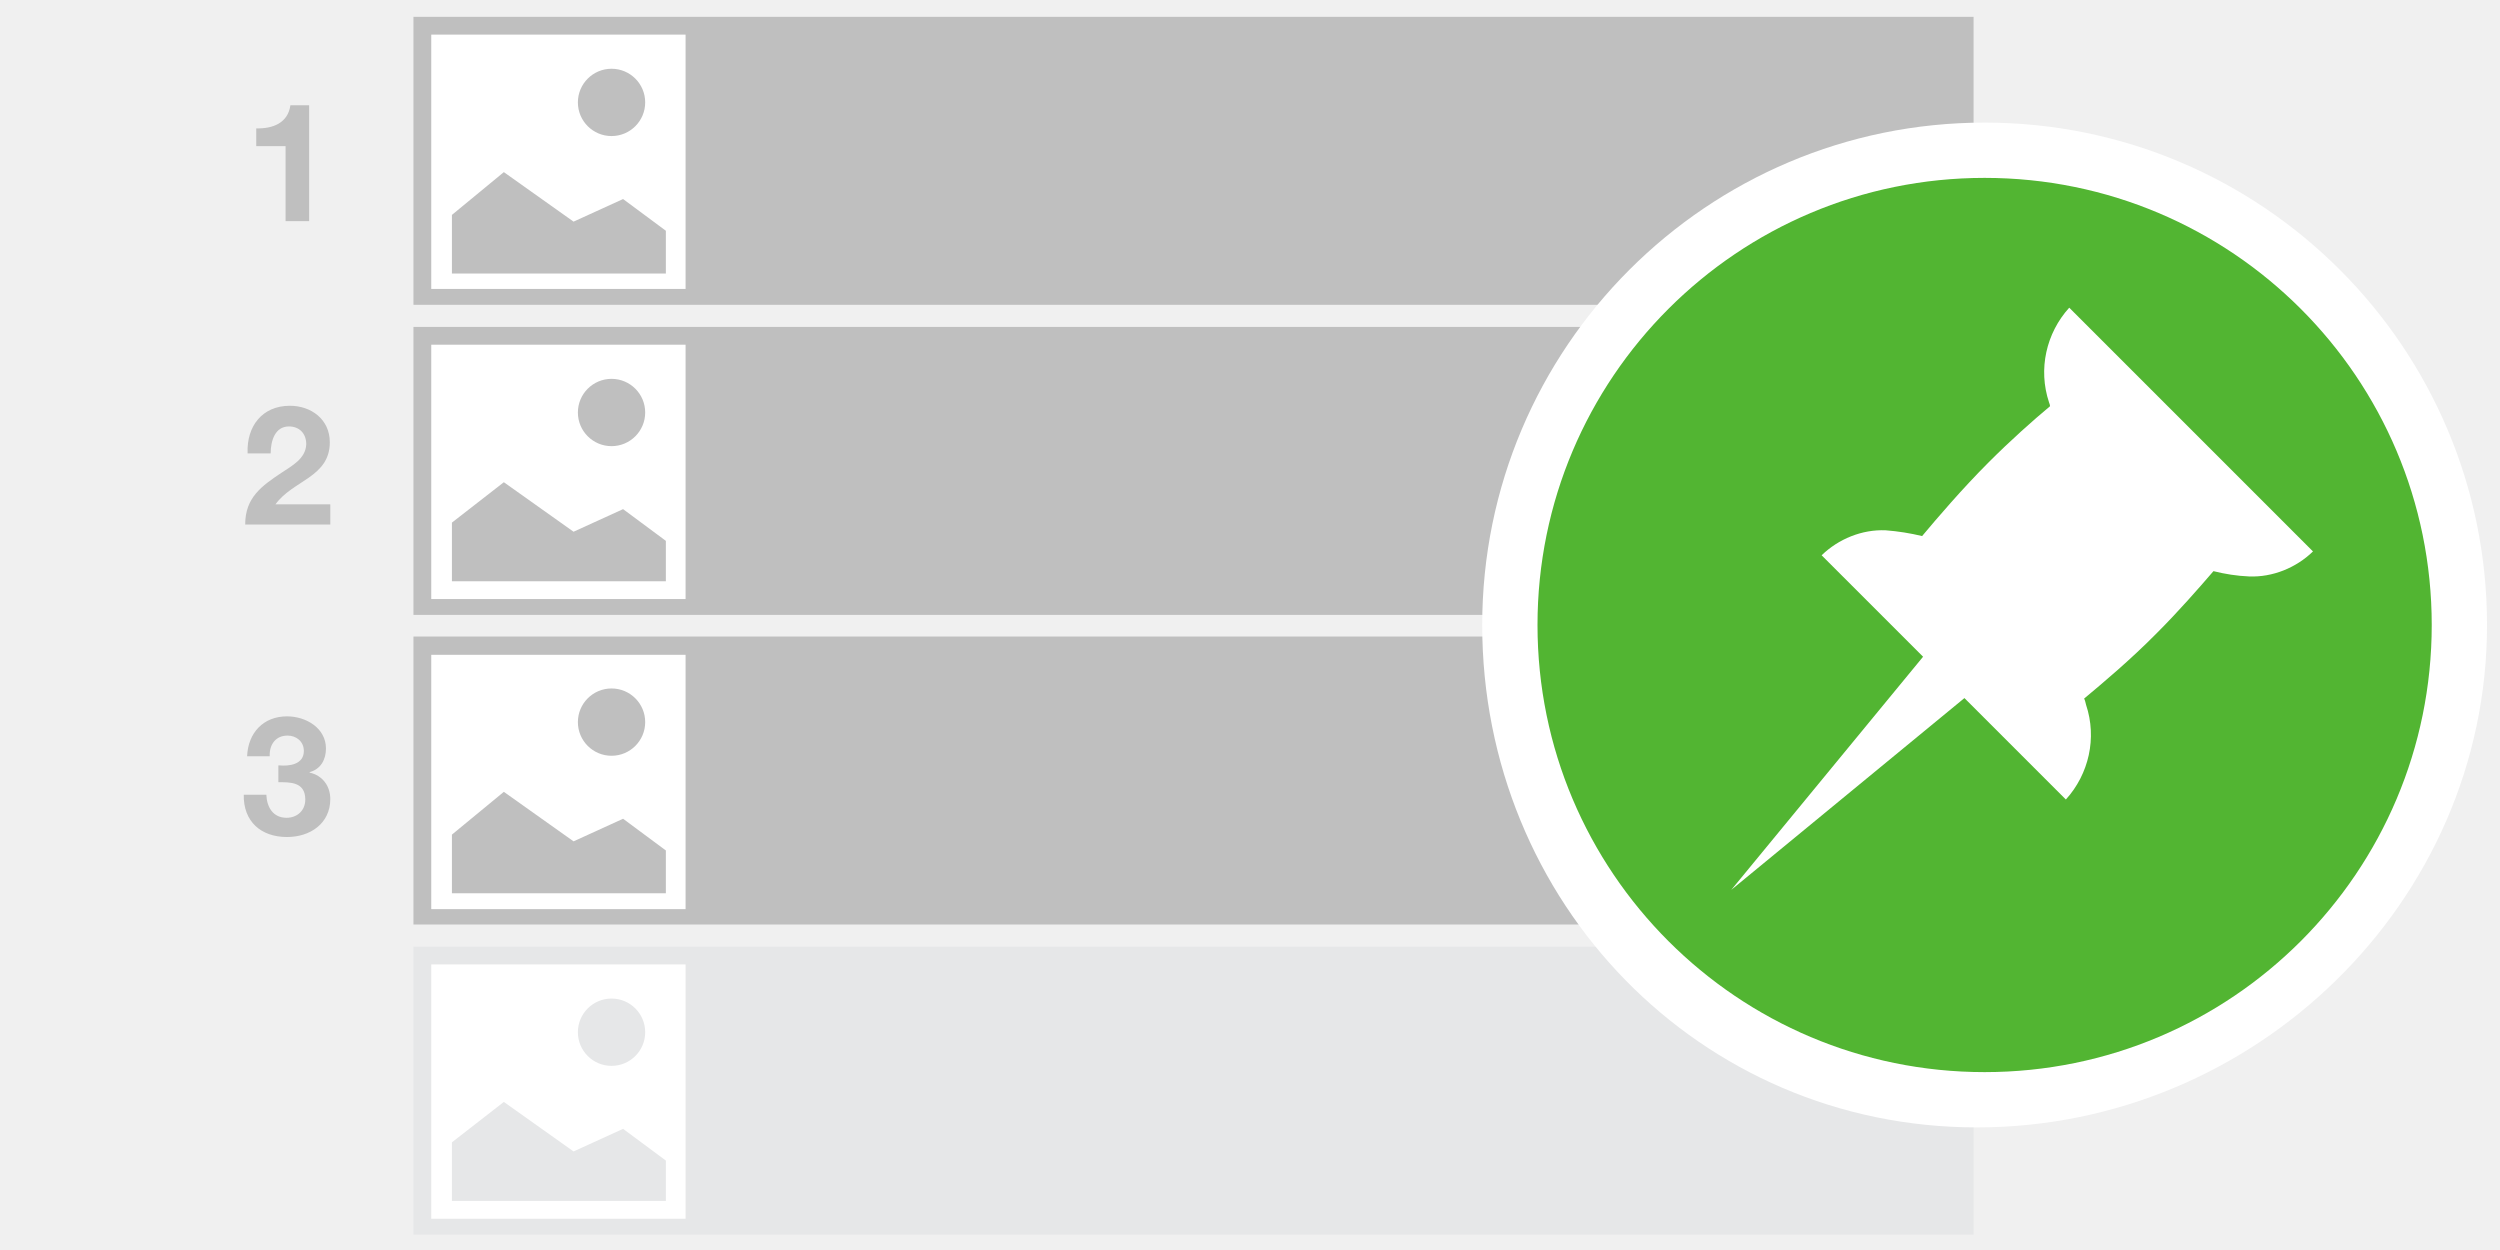
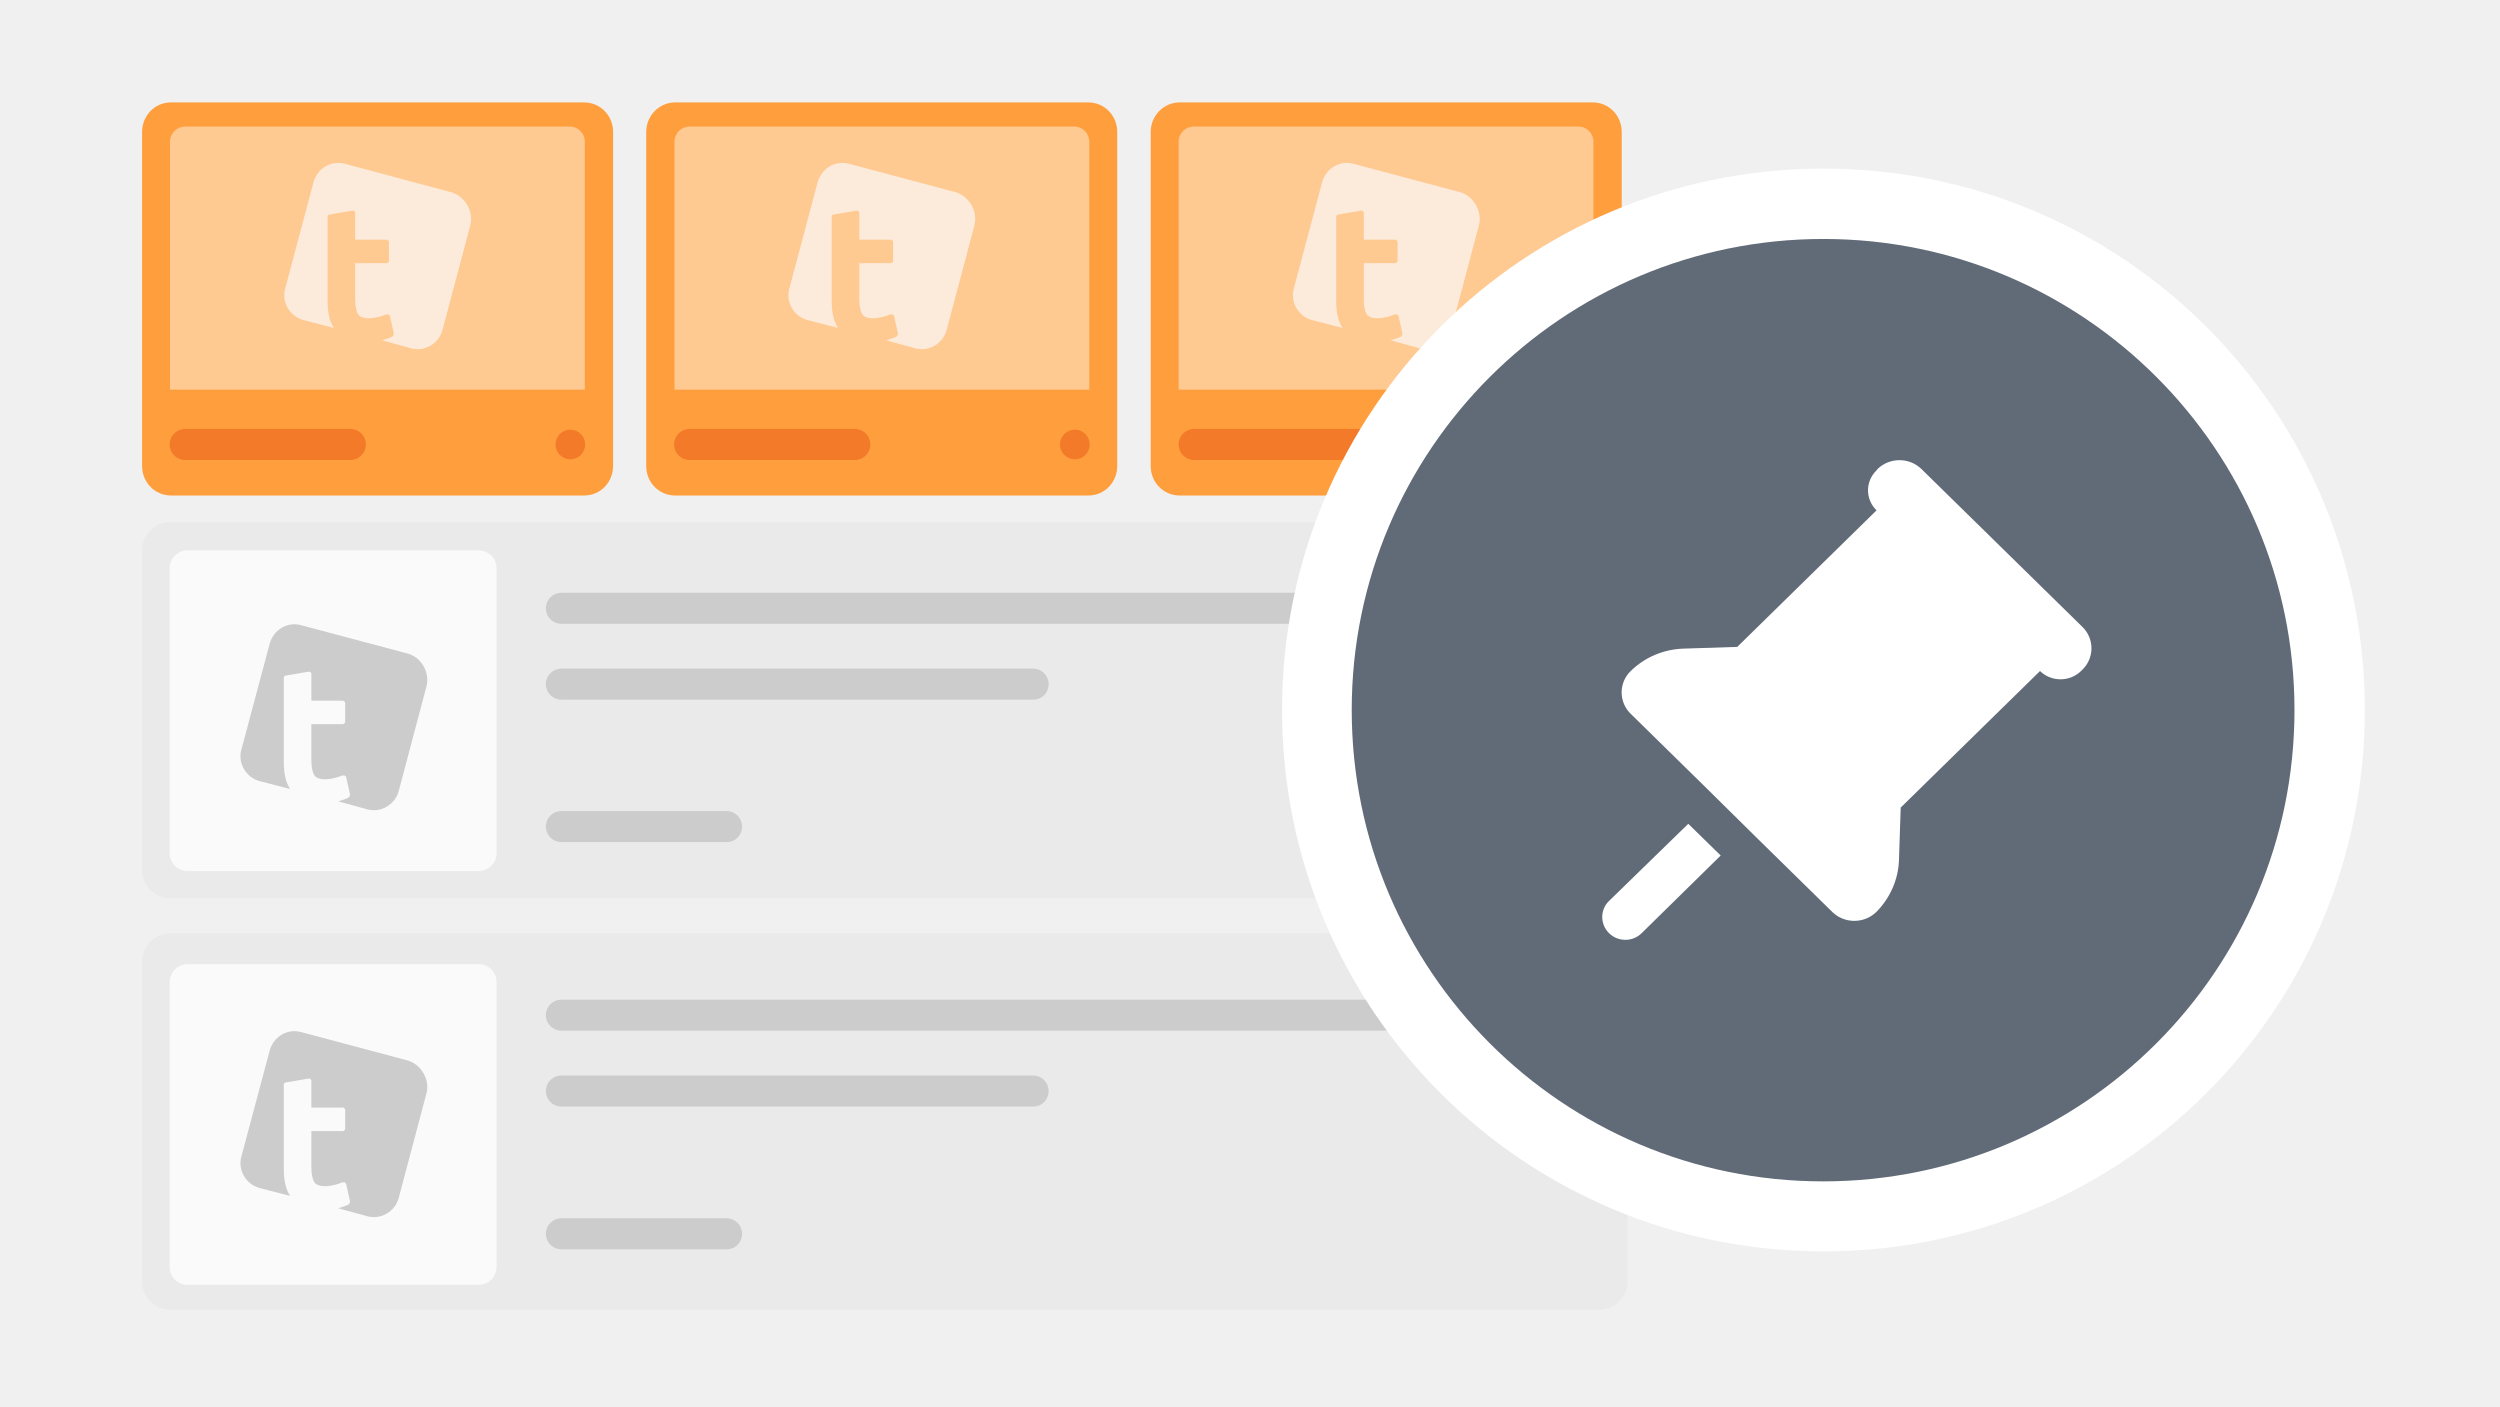
- <svg xmlns="http://www.w3.org/2000/svg" id="Layer_1" width="520" height="260">
-   <style>.st0{fill:#e6e7e8}.st1{fill:#fff}.st2{fill:#bfbfbf}.st4{enable-background:new}</style>
-   <path class="st0" d="M86 196.9h324.5v59.9H86v-59.9z" />
-   <path class="st1" d="M89.7 200.6h52.9v52.9H89.7v-52.9z" />
-   <path class="st0" d="M94 249.8v-12.2l10.8-8.4 14.5 10.3 10.3-4.7 8.9 6.6v8.4H94" />
-   <circle class="st0" cx="127.2" cy="214.7" r="7" />
-   <path class="st2" d="M86 132.4h324.5v59.9H86v-59.9z" />
-   <path class="st1" d="M89.7 136.2h52.9v52.9H89.7v-52.9z" />
-   <path class="st2" d="M94 185.8v-12.2l10.8-8.9 14.5 10.3 10.3-4.7 8.9 6.6v8.9H94" />
-   <circle class="st2" cx="127.2" cy="150.2" r="7" />
-   <path class="st2" d="M86 68h324.5v59.9H86V68z" />
-   <path class="st1" d="M89.7 71.7h52.9v52.9H89.7V71.7z" />
-   <path class="st2" d="M94 120.9v-12.2l10.8-8.4 14.5 10.3 10.3-4.7 8.9 6.6v8.4H94" />
-   <circle class="st2" cx="127.2" cy="85.8" r="7" />
-   <path class="st2" d="M86 3.5h324.5v59.9H86V3.5z" />
-   <path class="st1" d="M89.7 7.2h52.9v52.9H89.7V7.2z" />
-   <path class="st2" d="M94 56.9V44.7l10.8-8.9 14.5 10.3 10.3-4.7 8.9 6.6v8.9H94" />
-   <circle class="st2" cx="127.2" cy="21.3" r="7" />
-   <path class="st1" d="M412.8 25.5c57.7 0 104.5 46.8 104.5 104.5S469 234.5 411.2 234.5c-57.7 0-102.9-46.8-102.9-104.5S355.1 25.5 412.8 25.5z" />
-   <circle cx="412.8" cy="130" r="93" fill="#52b532" />
-   <path class="st1" d="M430.4 64c-4.8 5.3-6.5 12.8-4.2 19.7.1.3.2.5.2.8-3.6 3-8.2 7.1-12.7 11.6-5.6 5.6-10.8 11.7-13.9 15.4-2.5-.6-5-1-7.6-1.2-4.9-.2-9.8 1.8-13.3 5.2l21.1 21.1-39.9 48.5 48.5-39.9 21.1 21.1c4.8-5.3 6.5-12.8 4.2-19.7-.1-.4-.2-.9-.4-1.3 3.6-3 9.7-8.1 15.2-13.7 4.4-4.4 8.6-9.2 11.7-12.8 2.4.6 4.9 1 7.4 1.1 4.9.2 9.8-1.8 13.3-5.2L430.4 64z" />
-   <g class="st4">
-     <path class="st2" d="M64.3 46h-4.9V30.4h-6.1v-3.7c3.4.1 6.6-1.1 7.1-4.8h3.9V46z" />
-   </g>
-   <g class="st4">
-     <path class="st2" d="M51.5 94.2c-.2-5.5 3-9.8 8.8-9.8 4.4 0 8.3 2.8 8.3 7.6 0 3.6-1.9 5.6-4.3 7.3-2.4 1.7-5.2 3.1-7 5.6h11.4v4.2H51c0-5.6 3.4-8 7.6-10.8 2.1-1.4 5-2.9 5.1-5.9 0-2.3-1.5-3.7-3.6-3.7-2.9 0-3.8 3-3.8 5.6h-4.8z" />
-   </g>
-   <g class="st4">
-     <path class="st2" d="M58.1 159.2c2.1.2 5.1-.2 5.1-3 0-2-1.6-3.2-3.4-3.2-2.4 0-3.8 1.8-3.7 4.3h-4.7c.2-4.9 3.4-8.3 8.3-8.3 3.9 0 8.1 2.4 8.1 6.7 0 2.3-1.1 4.3-3.4 4.9v.1c2.7.6 4.3 2.8 4.3 5.5 0 5.1-4.2 7.9-9 7.9-5.4 0-9.1-3.2-9-8.8h4.7c.1 2.6 1.4 4.8 4.2 4.8 2.2 0 3.9-1.5 3.9-3.8 0-3.7-3.2-3.6-5.6-3.6v-3.5z" />
+ <svg xmlns="http://www.w3.org/2000/svg" version="1.1" id="Layer_1" x="0px" y="0px" viewBox="0 0 725 407.8" style="enable-background:new 0 0 725 407.8;" xml:space="preserve">
+   <style type="text/css">
+ 	.st0{fill:#EAEAEA;}
+ 	.st1{fill:#FAFAFA;}
+ 	.st2{fill:#CCCCCC;}
+ 	.st3{fill:#FF9E3C;}
+ 	.st4{opacity:0.44;fill:#FFFFFF;}
+ 	.st5{opacity:0.69;fill:#FAFAFA;}
+ 	.st6{fill:#F27A29;}
+ 	.st7{fill-rule:evenodd;clip-rule:evenodd;fill:#FFFFFF;}
+ 	.st8{fill-rule:evenodd;clip-rule:evenodd;fill:#616B77;}
+ </style>
+   <g>
+     <g>
+       <path class="st0" d="M49.4,270.7h414.4c4.5,0,8.2,3.6,8.2,8.2v92.7c0,4.5-3.6,8.2-8.2,8.2H49.4c-4.5,0-8.2-3.6-8.2-8.2v-92.7    C41.2,274.4,44.8,270.7,49.4,270.7z" />
+       <g>
+         <path class="st1" d="M54.4,279.6h84.4c2.9,0,5.2,2.3,5.2,5.2v82.6c0,2.9-2.3,5.2-5.2,5.2H54.4c-2.9,0-5.2-2.3-5.2-5.2v-82.6     C49.2,281.9,51.6,279.6,54.4,279.6z" />
+         <g id="Artboard_4_">
+           <path id="Fill-1_4_" class="st2" d="M118.1,307.5l-30.8-8.2c-3.9-1.1-8,1.3-9.1,5.4L70,335.4c-1.1,3.9,1.3,8,5.2,9.1l8.9,2.3      c-0.5-0.9-1.1-2-1.3-3.2c-0.4-1.4-0.5-3.2-0.5-5v-24c0-0.4,0.2-0.7,0.7-0.7l6.4-1.1c0,0,0,0,0.2,0s0.4,0,0.5,0.2      c0.2,0.2,0.2,0.4,0.2,0.5v7.7h9.1c0.4,0,0.7,0.4,0.7,0.7v5.4c0,0.4-0.4,0.7-0.7,0.7h-9.1v10.6c0,2,0.4,3.6,0.9,4.3      c0.5,0.7,1.6,1.1,3,1.1c1.1,0,2.1-0.2,2.9-0.4c0.9-0.2,1.6-0.5,2.1-0.7c0,0,0.2,0,0.4,0c0.2,0,0.2,0,0.4,0      c0.2,0.2,0.4,0.4,0.4,0.5l1.1,5c0,0.4-0.2,0.7-0.4,0.9c-0.7,0.4-1.8,0.7-3,1.1l0,0l8.4,2.3c3.9,1.1,8-1.3,9.1-5.2l8.2-30.9      C124.5,312.7,122,308.6,118.1,307.5" />
+         </g>
+       </g>
+       <g>
+         <path class="st2" d="M436.5,298.9H162.8c-2.5,0-4.5-2-4.5-4.5s2-4.5,4.5-4.5h273.7c2.5,0,4.5,2,4.5,4.5S439,298.9,436.5,298.9z" />
+       </g>
+       <g>
+         <path class="st2" d="M299.6,320.9H162.8c-2.5,0-4.5-2-4.5-4.5s2-4.5,4.5-4.5h136.8c2.5,0,4.5,2,4.5,4.5S302.2,320.9,299.6,320.9z     " />
+       </g>
+       <g>
+         <path class="st2" d="M210.7,362.3h-47.9c-2.5,0-4.5-2-4.5-4.5c0-2.5,2-4.5,4.5-4.5h47.9c2.5,0,4.5,2,4.5,4.5     C215.2,360.3,213.3,362.3,210.7,362.3z" />
+       </g>
+     </g>
+     <g>
+       <path class="st0" d="M49.4,151.4h414.4c4.5,0,8.2,3.6,8.2,8.2v92.7c0,4.5-3.6,8.2-8.2,8.2H49.4c-4.5,0-8.2-3.6-8.2-8.2v-92.7    C41.2,155.2,44.8,151.4,49.4,151.4z" />
+       <g>
+         <path class="st1" d="M54.4,159.6h84.4c2.9,0,5.2,2.3,5.2,5.2v82.6c0,2.9-2.3,5.2-5.2,5.2H54.4c-2.9,0-5.2-2.3-5.2-5.2v-82.6     C49.2,161.9,51.6,159.6,54.4,159.6z" />
+         <g id="Artboard">
+           <path id="Fill-1" class="st2" d="M118.1,189.5l-30.8-8.2c-3.9-1.1-8,1.3-9.1,5.4L70,217.4c-1.1,3.9,1.3,8,5.2,9.1l8.9,2.3      c-0.5-0.9-1.1-2-1.3-3.2c-0.4-1.4-0.5-3.2-0.5-5v-24c0-0.4,0.2-0.7,0.7-0.7l6.4-1.1c0,0,0,0,0.2,0s0.4,0,0.5,0.2      c0.2,0.2,0.2,0.4,0.2,0.5v7.7h9.1c0.4,0,0.7,0.4,0.7,0.7v5.4c0,0.4-0.4,0.7-0.7,0.7h-9.1v10.6c0,2,0.4,3.6,0.9,4.3      c0.5,0.7,1.6,1.1,3,1.1c1.1,0,2.1-0.2,2.9-0.4c0.9-0.2,1.6-0.5,2.1-0.7c0,0,0.2,0,0.4,0c0.2,0,0.2,0,0.4,0      c0.2,0.2,0.4,0.4,0.4,0.5l1.1,5c0,0.4-0.2,0.7-0.4,0.9c-0.7,0.4-1.8,0.7-3,1.1l0,0l8.4,2.3c3.9,1.1,8-1.3,9.1-5.2l8.2-30.9      C124.5,194.6,122,190.5,118.1,189.5" />
+         </g>
+       </g>
+       <g>
+         <path class="st2" d="M436.5,180.9H162.8c-2.5,0-4.5-2-4.5-4.5s2-4.5,4.5-4.5h273.7c2.5,0,4.5,2,4.5,4.5S439,180.9,436.5,180.9z" />
+       </g>
+       <g>
+         <path class="st2" d="M299.6,202.9H162.8c-2.5,0-4.5-2-4.5-4.5s2-4.5,4.5-4.5h136.8c2.5,0,4.5,2,4.5,4.5S302.2,202.9,299.6,202.9z     " />
+       </g>
+       <g>
+         <path class="st2" d="M210.7,244.2h-47.9c-2.5,0-4.5-2-4.5-4.5s2-4.5,4.5-4.5h47.9c2.5,0,4.5,2,4.5,4.5S213.3,244.2,210.7,244.2z" />
+       </g>
+     </g>
+     <g>
+       <path class="st3" d="M49.6,29.7h119.8c4.6,0,8.4,3.7,8.4,8.6v96.8c0,4.7-3.6,8.6-8.4,8.6H49.6c-4.6,0-8.4-3.7-8.4-8.6V38.3    C41.2,33.6,44.8,29.7,49.6,29.7z" />
+       <path class="st4" d="M169.7,113H49.3V41.1c0-2.5,2-4.4,4.4-4.4h111.5c2.5,0,4.4,2,4.4,4.4V113z" />
+       <path id="Fill-1_1_" class="st5" d="M130.7,55.7L100,47.5c-3.9-1.1-8,1.3-9.1,5.4l-8.2,30.8c-1.1,3.9,1.3,8,5.2,9.1l8.9,2.3    c-0.5-0.9-1.1-2-1.3-3.2c-0.4-1.4-0.5-3.2-0.5-5v-24c0-0.4,0.2-0.7,0.7-0.7l6.4-1.1c0,0,0,0,0.2,0c0.2,0,0.4,0,0.5,0.2    c0.2,0.2,0.2,0.4,0.2,0.5v7.7h9.1c0.4,0,0.7,0.4,0.7,0.7v5.4c0,0.4-0.4,0.7-0.7,0.7H103v10.6c0,2,0.4,3.6,0.9,4.3s1.6,1.1,3,1.1    c1.1,0,2.1-0.2,2.9-0.4c0.9-0.2,1.6-0.5,2.1-0.7c0,0,0.2,0,0.4,0c0.2,0,0.2,0,0.4,0c0.2,0.2,0.4,0.4,0.4,0.5l1.1,5    c0,0.4-0.2,0.7-0.4,0.9c-0.7,0.4-1.8,0.7-3,1.1l0,0l8.4,2.3c3.9,1.1,8-1.3,9.1-5.2l8.2-30.9C137.2,60.9,134.7,56.8,130.7,55.7" />
+       <g>
+         <path class="st6" d="M101.6,133.4H53.7c-2.5,0-4.5-2-4.5-4.5c0-2.5,2-4.5,4.5-4.5h47.9c2.5,0,4.5,2,4.5,4.5     C106.1,131.4,104.1,133.4,101.6,133.4z" />
+       </g>
+       <circle class="st6" cx="165.4" cy="128.9" r="4.3" />
+     </g>
+     <g>
+       <path class="st3" d="M342.1,29.7h119.8c4.6,0,8.4,3.7,8.4,8.6v96.8c0,4.7-3.6,8.6-8.4,8.6H342.1c-4.6,0-8.4-3.7-8.4-8.6V38.3    C333.7,33.6,337.4,29.7,342.1,29.7z" />
+       <path class="st4" d="M462.3,113H341.8V41.1c0-2.5,2-4.4,4.4-4.4h111.5c2.5,0,4.4,2,4.4,4.4V113z" />
+       <path id="Fill-1_8_" class="st5" d="M423.3,55.7l-30.8-8.2c-3.9-1.1-8,1.3-9.1,5.4l-8.2,30.8c-1.1,3.9,1.3,8,5.2,9.1l8.9,2.3    c-0.5-0.9-1.1-2-1.3-3.2c-0.4-1.4-0.5-3.2-0.5-5v-24c0-0.4,0.2-0.7,0.7-0.7l6.4-1.1c0,0,0,0,0.2,0c0.2,0,0.4,0,0.5,0.2    c0.2,0.2,0.2,0.4,0.2,0.5v7.7h9.1c0.4,0,0.7,0.4,0.7,0.7v5.4c0,0.4-0.4,0.7-0.7,0.7h-9.1v10.6c0,2,0.4,3.6,0.9,4.3s1.6,1.1,3,1.1    c1.1,0,2.1-0.2,2.9-0.4c0.9-0.2,1.6-0.5,2.1-0.7c0,0,0.2,0,0.4,0c0.2,0,0.2,0,0.4,0c0.2,0.2,0.4,0.4,0.4,0.5l1.1,5    c0,0.4-0.2,0.7-0.4,0.9c-0.7,0.4-1.8,0.7-3,1.1l0,0l8.4,2.3c3.9,1.1,8-1.3,9.1-5.2l8.2-30.9C429.7,60.9,427.2,56.8,423.3,55.7" />
+       <g>
+         <path class="st6" d="M394.2,133.4h-47.9c-2.5,0-4.5-2-4.5-4.5c0-2.5,2-4.5,4.5-4.5h47.9c2.5,0,4.5,2,4.5,4.5     C398.7,131.4,396.7,133.4,394.2,133.4z" />
+       </g>
+       <circle class="st6" cx="458" cy="128.9" r="4.3" />
+     </g>
+     <g>
+       <path class="st3" d="M195.8,29.7h119.8c4.6,0,8.4,3.7,8.4,8.6v96.8c0,4.7-3.6,8.6-8.4,8.6H195.8c-4.6,0-8.4-3.7-8.4-8.6V38.3    C187.4,33.6,191.1,29.7,195.8,29.7z" />
+       <path class="st4" d="M316,113H195.6V41.1c0-2.5,2-4.4,4.4-4.4h111.5c2.5,0,4.4,2,4.4,4.4V113z" />
+       <path id="Fill-1_9_" class="st5" d="M277,55.7l-30.8-8.2c-3.9-1.1-8,1.3-9.1,5.4l-8.2,30.8c-1.1,3.9,1.3,8,5.2,9.1l8.9,2.3    c-0.5-0.9-1.1-2-1.3-3.2c-0.4-1.4-0.5-3.2-0.5-5v-24c0-0.4,0.2-0.7,0.7-0.7l6.4-1.1c0,0,0,0,0.2,0c0.2,0,0.4,0,0.5,0.2    c0.2,0.2,0.2,0.4,0.2,0.5v7.7h9.1c0.4,0,0.7,0.4,0.7,0.7v5.4c0,0.4-0.4,0.7-0.7,0.7h-9.1v10.6c0,2,0.4,3.6,0.9,4.3s1.6,1.1,3,1.1    c1.1,0,2.1-0.2,2.9-0.4c0.9-0.2,1.6-0.5,2.1-0.7c0,0,0.2,0,0.4,0c0.2,0,0.2,0,0.4,0c0.2,0.2,0.4,0.4,0.4,0.5l1.1,5    c0,0.4-0.2,0.7-0.4,0.9c-0.7,0.4-1.8,0.7-3,1.1l0,0l8.4,2.3c3.9,1.1,8-1.3,9.1-5.2l8.2-30.9C283.4,60.9,280.9,56.8,277,55.7" />
+       <g>
+         <path class="st6" d="M247.9,133.4H200c-2.5,0-4.5-2-4.5-4.5c0-2.5,2-4.5,4.5-4.5h47.9c2.5,0,4.5,2,4.5,4.5     C252.4,131.4,250.4,133.4,247.9,133.4z" />
+       </g>
+       <circle class="st6" cx="311.7" cy="128.9" r="4.3" />
+     </g>
+     <g>
+       <path id="Path-Copy_1_" class="st7" d="M528.8,48.9c-86.9,0-157,70.1-157,157s70.1,157,157,157s157-70.1,157-157    S615.7,48.9,528.8,48.9z" />
+       <g>
+         <path id="Combined-Shape" class="st8" d="M665.4,205.9c0,75.5-61.2,136.7-136.7,136.7c-75.5,0-136.7-61.2-136.7-136.7     S453.3,69.3,528.8,69.3C604.2,69.3,665.4,130.5,665.4,205.9z" />
+         <path class="st7" d="M489.6,238.9l9.4,9.2l-22.9,22.5l0,0c-2.6,2.6-6.9,2.6-9.5,0l0,0c-2.6-2.6-2.6-6.8,0-9.3l0,0L489.6,238.9z      M544.5,136c3.5-3.4,9.2-3.4,12.7,0l0,0l46.7,45.8c3.5,3.4,3.5,9,0,12.4l0,0l-0.4,0.4c-3.3,3.2-8.6,3.2-11.9,0l0,0l-40.4,39.6     l-0.5,15.3c-0.2,5.6-2.6,11-6.6,15c-3.5,3.4-9.2,3.4-12.7,0l0,0l-21.4-21h0L494.3,228h0l-21.4-21c-3.5-3.4-3.5-9,0-12.4     c4.1-4,9.5-6.3,15.3-6.5l0,0l15.6-0.5l40.4-39.6c-3.3-3.2-3.3-8.4,0-11.6l0,0L544.5,136z" />
+       </g>
+     </g>
  </g>
</svg>
